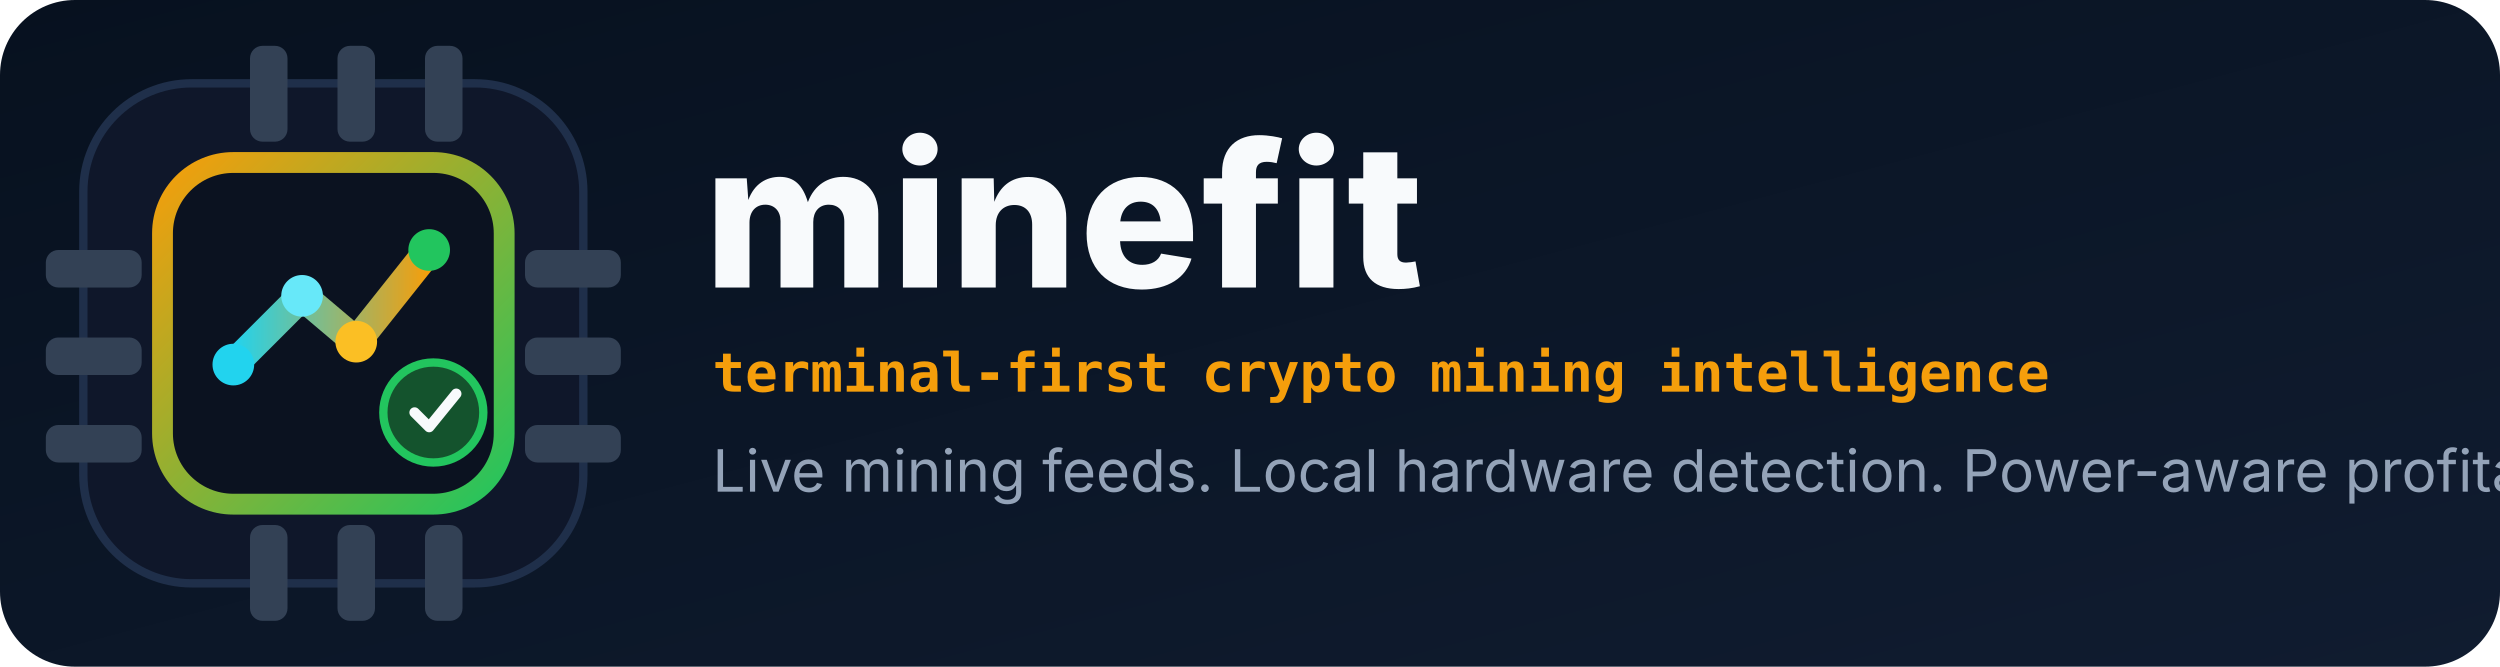
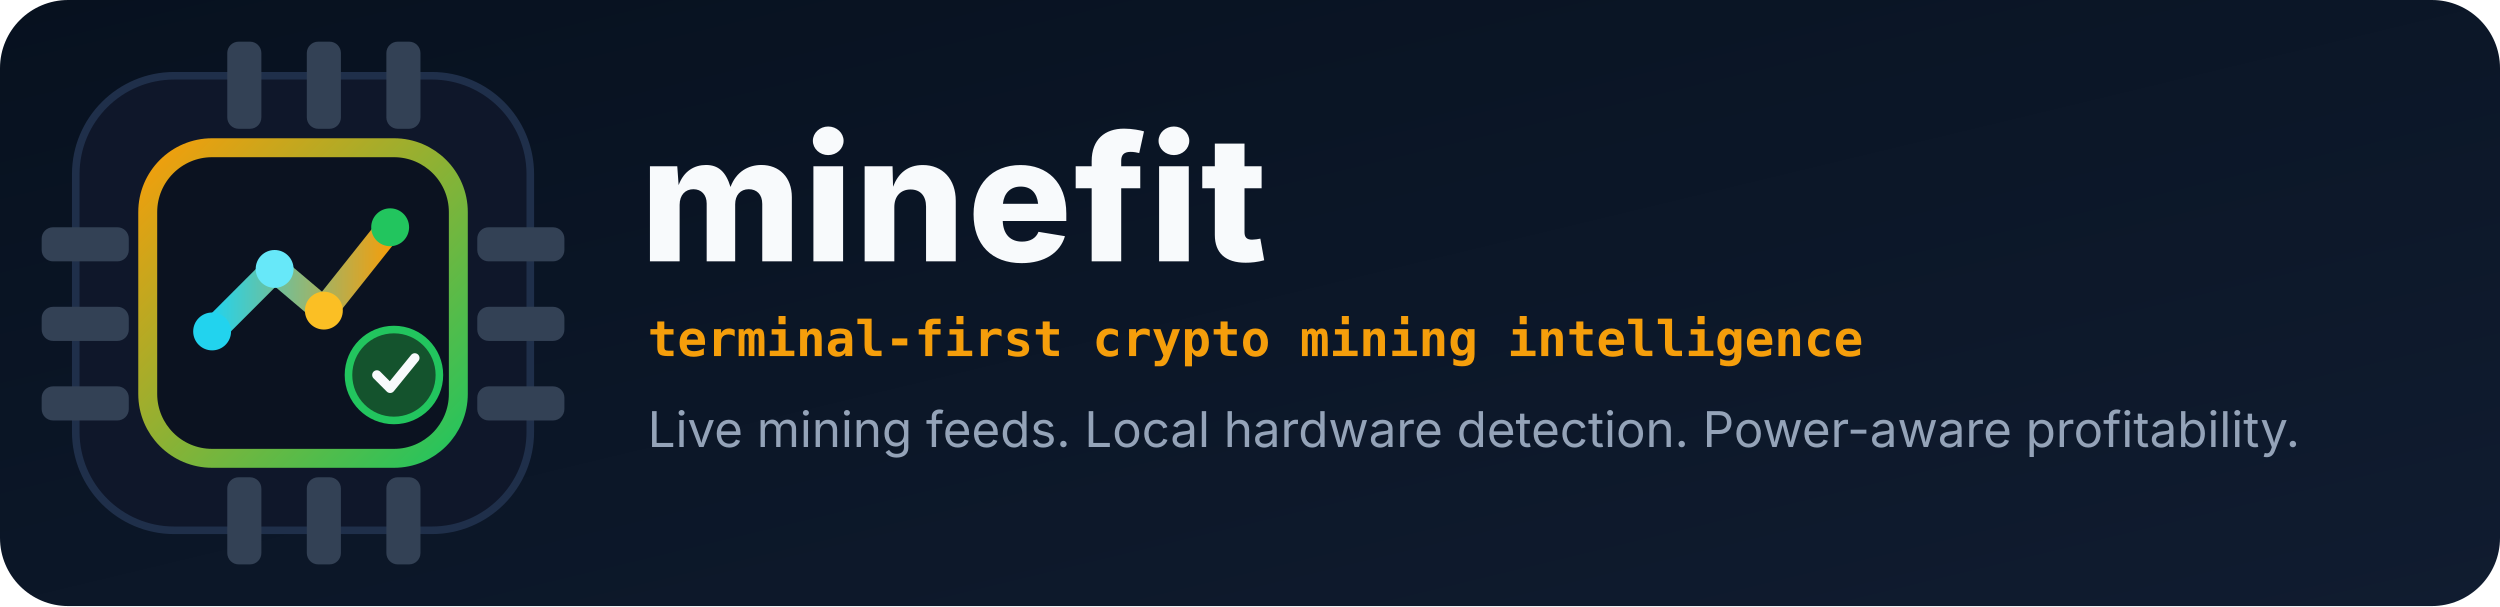
- <svg xmlns="http://www.w3.org/2000/svg" viewBox="0 0 1200 320" fill="none">
+ <svg xmlns="http://www.w3.org/2000/svg" viewBox="0 0 1320 320" fill="none">
  <defs>
    <linearGradient id="bg" x1="0" y1="0" x2="1" y2="1">
      <stop offset="0%" stop-color="#07111f" />
      <stop offset="100%" stop-color="#101c30" />
    </linearGradient>
    <linearGradient id="accent" x1="0" y1="0" x2="1" y2="1">
      <stop offset="0%" stop-color="#f59e0b" />
      <stop offset="100%" stop-color="#22c55e" />
    </linearGradient>
    <linearGradient id="signal" x1="0" y1="0" x2="1" y2="0">
      <stop offset="0%" stop-color="#22d3ee" />
      <stop offset="100%" stop-color="#f59e0b" />
    </linearGradient>
  </defs>
-   <rect width="1200" height="320" rx="36" fill="url(#bg)" />
+   <rect width="1320" height="320" rx="36" fill="url(#bg)" />
  <rect x="40" y="40" width="240" height="240" rx="52" fill="#0f172a" stroke="#1f2f4a" stroke-width="4" />
  <rect x="78" y="78" width="164" height="164" rx="34" fill="#0b1220" stroke="url(#accent)" stroke-width="10" />
  <rect x="120" y="22" width="18" height="46" rx="6" fill="#334155" />
  <rect x="162" y="22" width="18" height="46" rx="6" fill="#334155" />
  <rect x="204" y="22" width="18" height="46" rx="6" fill="#334155" />
  <rect x="120" y="252" width="18" height="46" rx="6" fill="#334155" />
  <rect x="162" y="252" width="18" height="46" rx="6" fill="#334155" />
  <rect x="204" y="252" width="18" height="46" rx="6" fill="#334155" />
  <rect x="22" y="120" width="46" height="18" rx="6" fill="#334155" />
  <rect x="22" y="162" width="46" height="18" rx="6" fill="#334155" />
  <rect x="22" y="204" width="46" height="18" rx="6" fill="#334155" />
  <rect x="252" y="120" width="46" height="18" rx="6" fill="#334155" />
  <rect x="252" y="162" width="46" height="18" rx="6" fill="#334155" />
  <rect x="252" y="204" width="46" height="18" rx="6" fill="#334155" />
  <path d="M112 175L145 142L171 164L206 120" stroke="url(#signal)" stroke-width="14" stroke-linecap="round" stroke-linejoin="round" />
  <circle cx="112" cy="175" r="10" fill="#22d3ee" />
  <circle cx="145" cy="142" r="10" fill="#67e8f9" />
  <circle cx="171" cy="164" r="10" fill="#fbbf24" />
  <circle cx="206" cy="120" r="10" fill="#22c55e" />
  <circle cx="208" cy="198" r="24" fill="#14532d" stroke="#22c55e" stroke-width="4" />
  <path d="M199 198L206 205L219 189" stroke="#f8fafc" stroke-width="5" stroke-linecap="round" stroke-linejoin="round" />
-   <text x="338" y="138" fill="#f8fafc" font-family="Segoe UI, Inter, Arial, sans-serif" font-size="96" font-weight="800" letter-spacing="1">minefit</text>
+   <text x="338" y="138" fill="#f8fafc" font-family="Segoe UI, Inter, Arial, sans-serif" font-size="92" font-weight="800" letter-spacing="1">minefit</text>
  <text x="342" y="188" fill="#f59e0b" font-family="Consolas, Menlo, monospace" font-size="26" font-weight="700">terminal-first crypto mining intelligence</text>
-   <text x="342" y="236" fill="#94a3b8" font-family="Segoe UI, Inter, Arial, sans-serif" font-size="28">
+   <text x="342" y="236" fill="#94a3b8" font-family="Segoe UI, Inter, Arial, sans-serif" font-size="26">
    Live mining feeds. Local hardware detection. Power-aware profitability.
  </text>
</svg>
